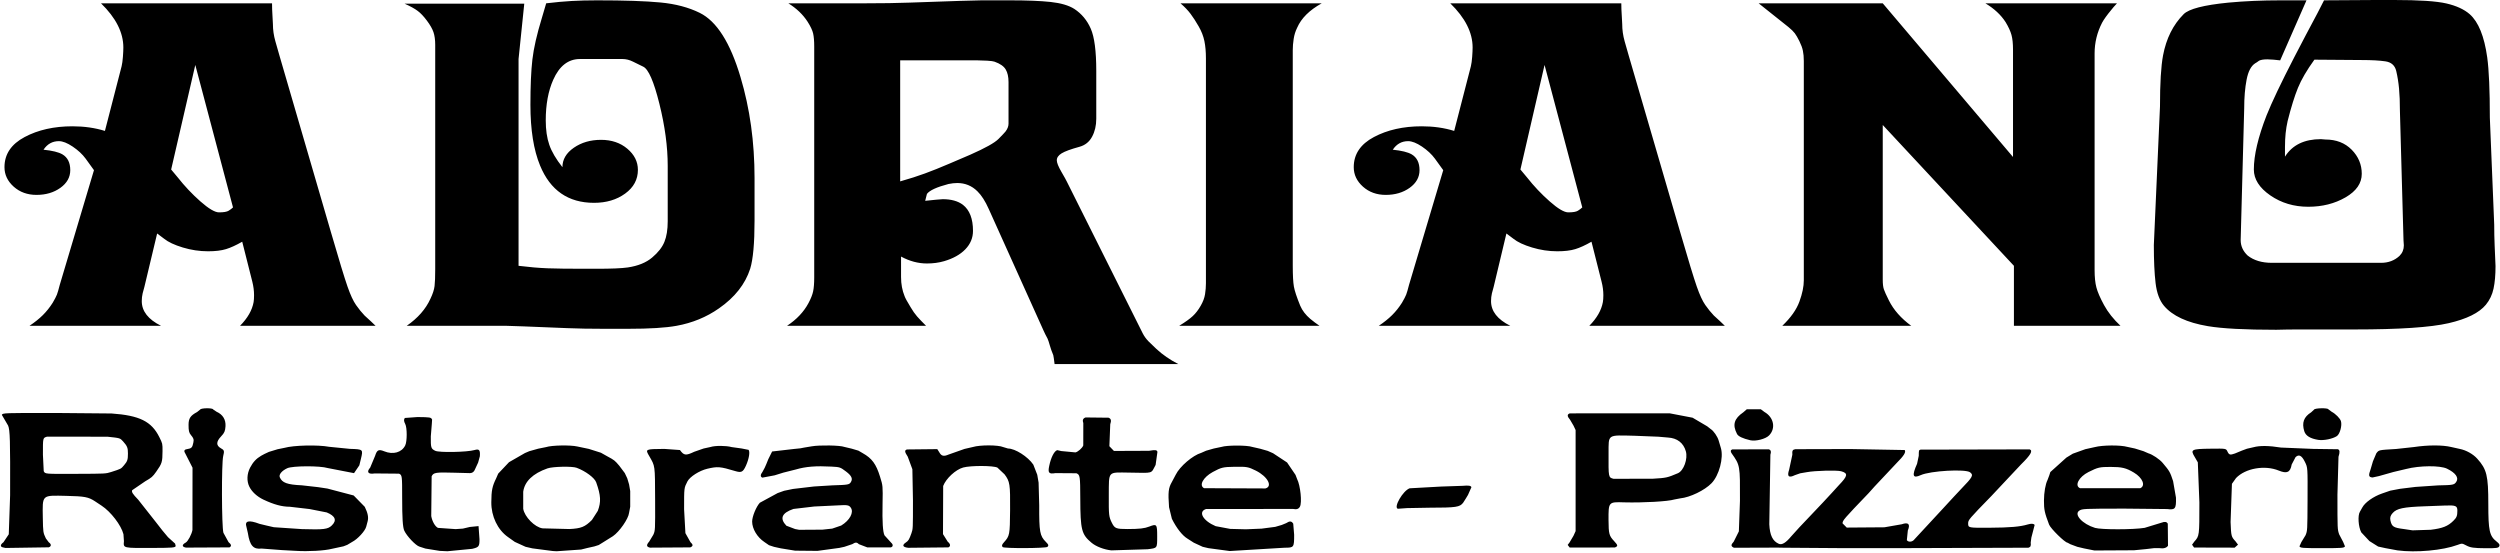
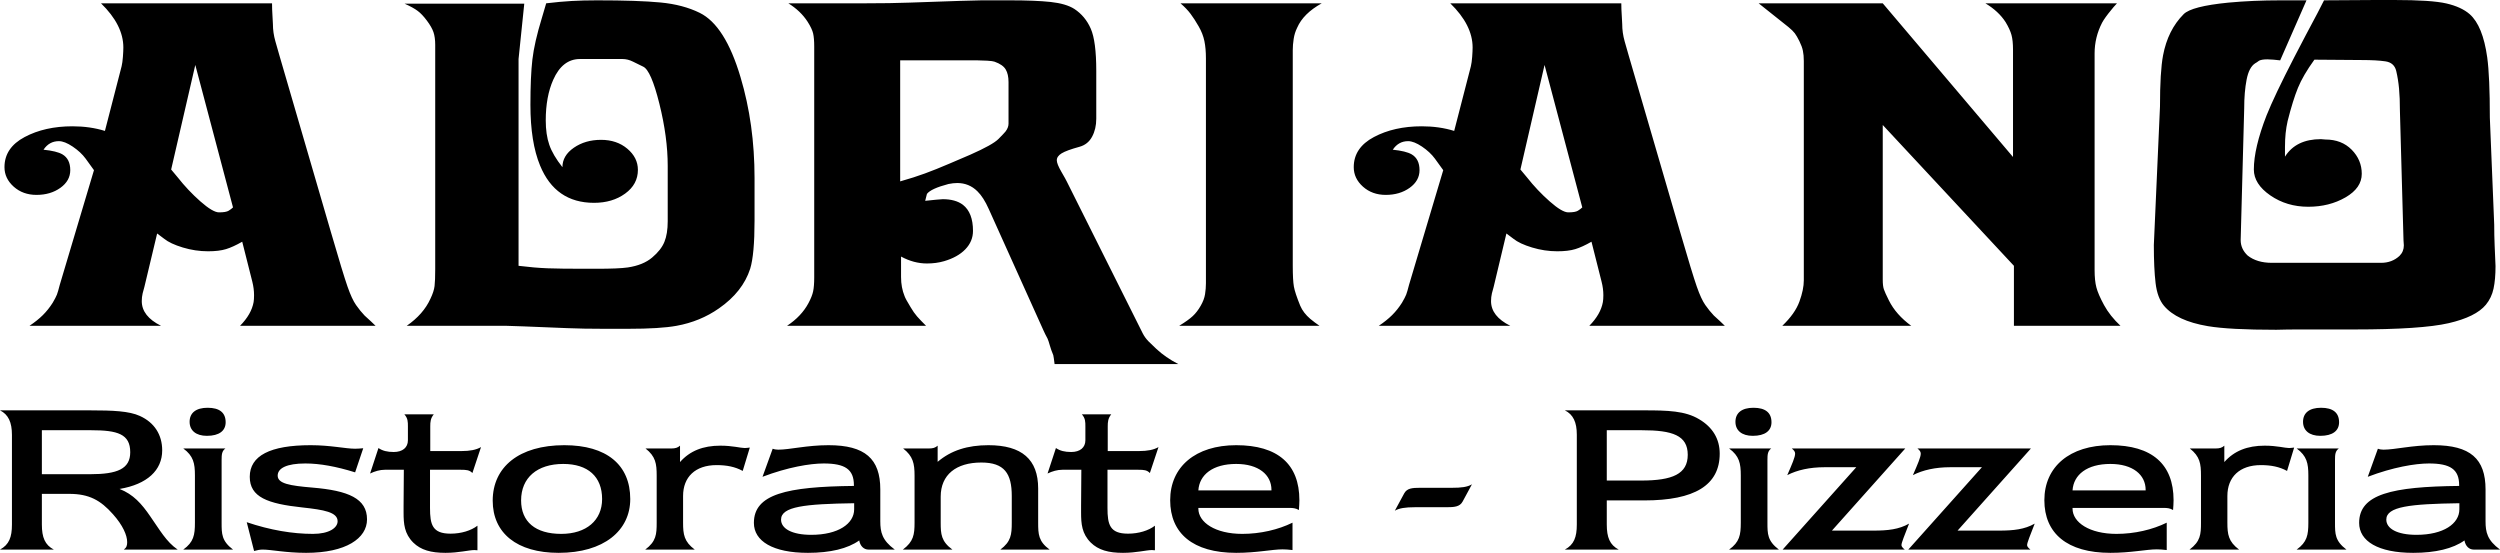
<svg xmlns="http://www.w3.org/2000/svg" viewBox="0 0 686.67 151.85" role="img" aria-label="Adriano – Ristorante Pizzeria">
  <path transform="translate(1.23 0)" fill="currentColor" d="M101.93 89.49H64.7Q67.83 86.32 68.43 82.97Q68.55 82.25 68.55 81.07Q68.55 79.26 68.07 77.36L65.3 66.39Q62.77 67.84 60.84 68.43Q58.92 69.02 55.9 69.02Q52.41 69.02 48.98 67.98Q45.54 66.94 43.86 65.58L41.93 64.13L38.43 78.8Q38.19 79.53 37.95 80.57Q37.71 81.61 37.71 82.7Q37.71 86.87 43.01 89.49H6.87Q9.04 88.04 10.54 86.55Q12.05 85.05 13.25 83.15Q14.1 81.7 14.4 80.93Q14.7 80.16 15.18 78.26L24.58 46.74L22.29 43.57Q20.96 41.76 18.73 40.26Q16.51 38.77 14.94 38.77Q12.29 38.77 10.72 41.12Q14.34 41.49 15.9 42.39Q18.07 43.66 18.07 46.74Q18.07 49.64 15.36 51.59Q12.65 53.53 8.8 53.53Q5.06 53.53 2.53 51.27Q0 49 0 45.92Q0 40.58 5.54 37.64Q11.08 34.69 18.67 34.69Q23.49 34.69 27.59 35.96L32.17 18.21Q32.41 17.21 32.53 15.62Q32.65 14.04 32.65 13.04Q32.65 6.88 26.51 0.91H73.49Q73.49 2.54 73.61 4.35Q73.73 6.16 73.73 6.61Q73.73 8.97 74.4 11.32Q75.06 13.68 75.54 15.31L89.64 63.68Q93.01 75.27 94.22 78.71Q95.42 82.16 96.57 83.79Q97.71 85.42 98.92 86.68Q100.84 88.41 101.93 89.49ZM62.77 56.97 52.41 17.84 45.78 46.56 47.59 48.73Q50.36 52.26 53.79 55.3Q57.23 58.33 58.92 58.33Q60.84 58.33 61.57 57.88Q62.29 57.43 62.77 56.97ZM206.02 60.6Q206.02 69.93 204.82 73.82Q202.77 80.16 196.26 84.69Q191.08 88.32 184.58 89.49Q180.12 90.31 171.32 90.31H164.46Q159.04 90.31 154.58 90.13Q139.16 89.49 137.83 89.49H110.48Q115.06 86.32 116.99 82.07Q117.95 80.07 118.13 78.58Q118.31 77.08 118.31 73.91V12.32Q118.31 10.24 117.83 8.83Q117.35 7.43 116.02 5.66Q114.7 3.89 113.49 2.99Q112.29 2.08 109.88 1H142.77L141.2 16.21V73.01Q145.54 73.55 149.16 73.69Q152.77 73.82 158.92 73.82Q161.45 73.82 162.65 73.82Q168.67 73.82 171.2 73.46Q175.42 72.83 177.89 70.74Q180.36 68.66 181.26 66.44Q182.17 64.22 182.17 60.78V45.56Q182.17 37.68 179.88 28.49Q177.59 19.29 175.42 18.3Q175.18 18.21 172.65 16.94Q171.2 16.21 169.76 16.21H158.07Q153.25 16.21 150.72 21.92Q148.67 26.54 148.67 33.06Q148.67 36.96 149.64 39.76Q150.6 42.57 153.25 45.92Q153.25 42.75 156.38 40.58Q159.52 38.41 163.85 38.41Q168.19 38.41 171.08 40.85Q173.98 43.3 173.98 46.65Q173.98 50.63 170.48 53.17Q166.99 55.71 161.93 55.71Q151.32 55.71 147.11 45.47Q144.46 39.04 144.46 28.8Q144.46 21.01 145 16.35Q145.54 11.68 147.59 4.98L148.79 0.91Q152.65 0.45 155.78 0.27Q158.92 0.09 162.77 0.09Q173.98 0.09 180.18 0.68Q186.38 1.27 190.96 3.53Q197.95 6.97 202.17 21.2Q206.02 34.06 206.02 48.91ZM322.41 100H288.43Q288.19 98.01 288.07 97.55Q287.47 96.11 287.11 94.84Q286.75 93.57 286.51 93.03Q285.78 91.67 285.42 90.85L270.36 57.43Q268.91 54.17 267.23 52.54Q264.94 50.27 261.69 50.27Q260.6 50.27 259.28 50.54Q254.46 51.81 253.37 53.26Q253.01 54.8 252.89 55.16Q254.58 54.98 255.9 54.85Q257.23 54.71 257.71 54.71Q261.2 54.71 263.25 56.25Q266.02 58.42 266.02 63.41Q266.02 66.3 263.91 68.48Q261.81 70.65 258.07 71.74Q255.9 72.37 253.37 72.37Q249.76 72.37 246.26 70.47V76.09Q246.26 78.99 247.23 81.34Q247.47 82.07 248.91 84.42Q249.76 85.87 250.66 86.91Q251.57 87.95 253.13 89.49H214.94Q218.91 86.87 220.84 83.24Q221.81 81.43 222.11 80.03Q222.41 78.62 222.41 76.18V15.85Q222.41 13.68 222.41 12.77Q222.41 10.51 222.11 9.19Q221.81 7.88 220.6 5.98Q218.67 2.99 215.3 0.91H236.38Q243.49 0.91 248.55 0.72Q266.14 0.09 268.43 0.09H276.14Q283.13 0.09 287.35 0.54Q291.57 1 293.85 2.45Q296.87 4.44 298.37 7.88Q299.88 11.32 299.88 19.47V32.61Q299.88 35.42 298.73 37.55Q297.59 39.67 295.3 40.31Q291.69 41.3 290.36 42.12Q289.04 42.93 289.04 44.02Q289.04 45.02 290.3 47.19Q291.57 49.37 291.81 49.91L312.65 91.58Q313.25 92.75 314.22 93.75Q314.82 94.38 316.38 95.83Q318.91 98.19 322.41 100ZM275.78 33.97V22.55Q275.78 20.38 275 19.07Q274.22 17.75 271.93 16.94Q271.44 16.76 269.94 16.67Q268.43 16.58 267.35 16.58H246.02V49.82Q249.88 48.73 252.83 47.64Q255.78 46.56 259.58 44.93Q263.37 43.3 265.3 42.48Q271.44 39.76 273.01 38.18Q274.58 36.59 274.94 36.14Q275.78 35.05 275.78 33.97ZM361.81 0.91Q356.75 3.71 355.06 7.61Q354.34 9.06 354.1 10.69Q353.85 12.32 353.85 13.77Q353.85 15.67 353.85 16.76V72.92Q353.85 76.99 354.16 78.71Q354.46 80.43 355.9 83.97Q356.75 85.96 358.67 87.59Q359.88 88.59 361.2 89.49H322.65Q325.18 87.95 326.38 86.82Q327.59 85.69 328.55 84.01Q329.52 82.34 329.76 80.8Q330 79.26 330 77.81Q330 76.45 330 75.63V17.57Q330 16.58 330 16.03Q330 13.32 329.58 11.28Q329.16 9.24 328.01 7.25Q326.87 5.25 325.78 3.8Q324.7 2.36 323.01 0.91ZM472.53 89.49H435.3Q438.43 86.32 439.03 82.97Q439.16 82.25 439.16 81.07Q439.16 79.26 438.67 77.36L435.9 66.39Q433.37 67.84 431.44 68.43Q429.52 69.02 426.5 69.02Q423.01 69.02 419.58 67.98Q416.14 66.94 414.46 65.58L412.53 64.13L409.03 78.8Q408.79 79.53 408.55 80.57Q408.31 81.61 408.31 82.7Q408.31 86.87 413.61 89.49H377.47Q379.64 88.04 381.14 86.55Q382.65 85.05 383.85 83.15Q384.7 81.7 385 80.93Q385.3 80.16 385.78 78.26L395.18 46.74L392.89 43.57Q391.56 41.76 389.34 40.26Q387.11 38.77 385.54 38.77Q382.89 38.77 381.32 41.12Q384.94 41.49 386.5 42.39Q388.67 43.66 388.67 46.74Q388.67 49.64 385.96 51.59Q383.25 53.53 379.4 53.53Q375.66 53.53 373.13 51.27Q370.6 49 370.6 45.92Q370.6 40.58 376.14 37.64Q381.69 34.69 389.28 34.69Q394.1 34.69 398.19 35.96L402.77 18.21Q403.01 17.21 403.13 15.62Q403.25 14.04 403.25 13.04Q403.25 6.88 397.11 0.91H444.09Q444.09 2.54 444.22 4.35Q444.34 6.16 444.34 6.61Q444.34 8.97 445 11.32Q445.66 13.68 446.14 15.31L460.24 63.68Q463.61 75.27 464.82 78.71Q466.02 82.16 467.17 83.79Q468.31 85.42 469.52 86.68Q471.44 88.41 472.53 89.49ZM433.37 56.97 423.01 17.84 416.38 46.56 418.19 48.73Q420.96 52.26 424.4 55.3Q427.83 58.33 429.52 58.33Q431.44 58.33 432.17 57.88Q432.89 57.43 433.37 56.97ZM581.2 89.49H551.93V73.01L515.9 34.33V76.81Q515.9 78.53 516.2 79.44Q516.5 80.34 517.59 82.52Q519.52 86.41 523.73 89.49H488.31Q491.81 86.14 493.01 82.84Q494.22 79.53 494.22 76.99V16.76Q494.22 15.13 493.97 13.95Q493.73 12.77 493.01 11.32Q492.29 9.87 491.75 9.15Q491.2 8.42 490 7.43L481.81 0.91H515.9L551.68 43.12V13.59Q551.68 11.14 551.26 9.6Q550.84 8.06 549.64 6.07Q547.71 3.08 544.09 0.91H580.24Q579.15 2.08 578.67 2.72Q576.87 4.89 576.14 6.25Q574.09 10.24 574.09 14.67V74.18Q574.09 77.08 574.58 78.94Q575.06 80.8 576.68 83.79Q578.31 86.78 581.2 89.49ZM683.85 61.68Q683.85 64.58 683.97 67.44Q684.09 70.29 684.21 73.1Q684.21 76.72 683.67 79.26Q683.13 81.79 681.56 83.7Q678.79 87.05 671.32 88.77Q663.85 90.49 645.54 90.49H636.5Q633.25 90.49 630.12 90.49Q626.99 90.49 623.97 90.58Q611.08 90.58 605.18 89.58Q596.62 88.13 593.13 83.97Q591.32 81.79 590.84 77.76Q590.36 73.73 590.36 67.3L592.05 29.26Q592.05 19.66 592.89 15.22Q594.21 8.24 598.55 3.89Q600.72 1.72 610.84 0.72Q617.59 0.09 625.18 0.09Q626.74 0.09 627.11 0.09H632.29L625.06 16.58L623.25 16.39Q622.05 16.3 621.56 16.3Q620 16.3 619.27 16.67Q618.55 17.21 618.19 17.39Q616.5 18.48 615.84 21.88Q615.18 25.27 615.18 29.8L614.21 65.94Q614.21 68.39 616.14 70.2Q618.67 72.19 622.77 72.19H652.77Q655.78 72.19 657.83 70.29Q659.03 69.11 659.03 67.39Q658.91 65.85 658.91 65.04L657.95 30.43Q657.95 26.9 657.71 24.32Q657.47 21.74 656.93 19.47Q656.38 17.21 653.97 16.85Q651.56 16.49 647.47 16.49L634.46 16.39Q631.32 20.74 629.94 24.14Q628.55 27.54 627.11 33.24Q626.74 34.87 626.56 36.59Q626.38 38.32 626.38 40.4Q626.38 42.12 626.38 43.03Q629.4 38.22 636.26 38.22Q637.11 38.32 637.47 38.32Q641.93 38.32 644.7 41.12Q647.47 43.93 647.47 47.74Q647.47 51.63 643.01 54.21Q638.55 56.79 632.77 56.79Q626.87 56.79 622.35 53.67Q617.83 50.54 617.83 46.56Q617.83 40.67 621.32 31.7Q623.49 26.27 628.91 15.76Q632.05 9.69 635.3 3.62L637.11 0.09L651.32 0Q653.01 0 654.27 0Q655.54 0 656.38 0Q666.62 0 670.72 0.95Q674.82 1.9 677.11 3.89Q680.72 7.07 681.93 15.76Q682.65 21.01 682.65 32.34Z" />
-   <path transform="translate(0.00 112.00)" fill="currentColor" fill-rule="evenodd" d="M81.28,39.30L77.39,39.09L74.88,38.90L71.86,38.67C69.59,38.96 68.61,37.86 68.08,34.41L67.70,32.76C67.15,31.04 68.30,30.76 71.30,31.89L73.24,32.36L75.21,32.81L82.96,33.33C88.90,33.51 90.05,33.38 91.12,32.34C92.59,30.93 92.12,29.73 89.75,28.75L85.03,27.82L79.61,27.19C77.41,27.18 75.28,26.60 72.36,25.23C70.60,24.39 69.18,23.09 68.48,21.66C67.73,20.15 67.81,18.15 68.70,16.44C69.49,14.93 70.38,13.97 71.73,13.18L72.64,12.69L73.86,12.12L76.25,11.39L78.12,11.01C80.64,10.29 87.33,10.14 90.40,10.72L96.12,11.29C99.76,11.40 99.76,11.41 99.14,14.00L98.70,15.81L97.24,17.96L90.03,16.56C87.88,15.90 80.39,15.93 78.91,16.60C77.40,17.30 76.54,18.34 76.85,19.09C77.48,20.60 78.89,21.12 82.90,21.30L87.34,21.80L89.93,22.19L97.14,24.09L100.19,27.21C101.04,28.94 101.26,30.10 100.98,31.18L100.59,32.65C100.30,33.83 98.24,36.08 96.71,36.86L95.39,37.65L94.33,38.06L91.21,38.73C89.16,39.26 84.66,39.52 81.28,39.30ZM120.78,39.31L116.84,38.67L115.21,38.14C114.19,37.85 111.73,35.26 111.04,33.75C110.62,32.84 110.46,30.29 110.46,24.73C110.46,18.61 110.45,18.52 109.61,18.10L102.90,18.04C101.11,18.34 100.60,17.65 101.68,16.43L103.03,13.20C103.55,11.56 104.01,11.34 105.54,11.96C107.96,12.95 110.35,12.29 111.30,10.34C111.84,9.25 111.84,5.49 111.31,4.47C110.90,3.71 110.88,3.20 111.20,2.80L114.66,2.55C118.23,2.59 118.38,2.62 118.68,3.24L118.61,4.40L118.33,7.85C118.30,11.00 118.38,11.25 119.55,11.82C120.60,12.35 128.34,12.20 130.34,11.61C131.62,11.24 131.93,11.59 131.80,13.32L131.33,15.04L130.60,16.62C130.25,17.57 129.79,17.95 129.01,17.95L124.84,17.84C119.68,17.69 119.08,17.77 118.56,18.82L118.45,29.75C118.70,31.20 119.50,32.60 120.29,32.99L125.14,33.33L127.14,33.19L129.05,32.74L131.44,32.50L131.70,36.10C131.71,38.09 131.54,38.31 129.68,38.75L122.88,39.41L120.78,39.31ZM151.84,39.35L146.24,38.62L144.36,38.19L141.40,36.84L139.50,35.49C136.69,33.51 134.91,29.80 134.95,25.94C134.97,22.71 135.21,21.55 136.28,19.38L136.84,18.09L139.81,14.95L144.18,12.44L145.38,11.93L147.83,11.24L149.96,10.81C151.56,10.29 156.62,10.19 158.59,10.64L161.74,11.30L165.05,12.35L166.74,13.30C168.80,14.41 168.84,14.45 170.10,15.93L171.61,17.94L172.29,19.38L172.79,21.06L173.10,22.88L173.10,27.19L172.78,28.88C172.61,30.49 170.14,34.05 168.35,35.27L165.49,37.06L164.45,37.70L163.26,38.08L161.34,38.51L159.62,38.94L152.90,39.41L151.84,39.35ZM218.39,39.25L214.46,38.61L212.60,38.20L211.22,37.75L209.96,36.88C207.99,35.58 206.59,33.25 206.59,31.26C206.59,29.88 207.69,27.20 208.70,26.09L213.60,23.43L215.38,22.80L217.80,22.30L223.59,21.62L228.64,21.31C233.01,21.18 233.28,21.12 233.72,20.39C234.28,19.48 233.89,18.65 232.38,17.51C230.78,16.31 230.70,16.29 228.40,16.16C224.09,15.93 221.31,16.15 218.59,16.95L215.18,17.81L212.76,18.56L209.40,19.19C208.81,18.96 208.83,18.39 209.43,17.61L210.04,16.48L210.51,15.41L211.03,14.12L212.08,12.01L218.06,11.32L219.83,11.14L220.85,10.94L222.96,10.59C225.10,10.21 230.76,10.30 231.90,10.75L233.96,11.24L235.78,11.78L236.96,12.47C239.50,13.89 240.65,15.46 241.72,18.94C242.50,21.44 242.50,21.45 242.41,26.38C242.31,31.40 242.49,34.14 242.95,35.05L244.81,37.10C245.39,37.59 245.30,38.23 244.62,38.36L238.24,38.36L235.94,37.48C235.34,36.90 234.97,36.90 234.09,37.46L231.93,38.19L230.55,38.49L224.53,39.31L218.39,39.25ZM337.77,39.35L331.90,38.56L330.34,38.19L327.90,37.06L326.15,35.94C324.76,35.11 323.15,33.06 321.88,30.50L321.10,27.31C320.80,23.16 320.92,22.05 321.88,20.38L322.94,18.38C324.06,16.11 327.60,13.07 329.96,12.38L331.27,11.80L333.40,11.19L335.50,10.75C337.00,10.26 342.55,10.26 343.97,10.76L346.12,11.25L348.19,11.84L349.67,12.49L353.52,15.03L355.84,18.44L356.27,19.57C357.19,21.36 357.66,26.05 357.05,27.16C356.70,27.80 356.14,27.99 355.17,27.79L331.26,27.81C329.00,28.54 330.40,31.04 333.90,32.52L337.90,33.27L342.21,33.38L346.52,33.20L350.27,32.71L352.05,32.19L353.25,31.70C354.25,31.05 354.75,31.09 355.21,31.84L355.46,34.88C355.46,38.36 355.41,38.44 352.86,38.44L350.86,38.56L337.77,39.35ZM575.27,39.20L572.46,38.64L570.56,38.19L568.66,37.48L567.89,37.06C567.19,37.06 563.25,33.20 562.82,32.09C561.59,28.86 561.40,27.95 561.41,25.50C561.42,23.24 561.82,20.96 562.39,19.84L562.88,18.54L563.16,17.66L567.57,13.69L569.34,12.61L572.77,11.38L575.34,10.81C577.51,10.24 582.40,10.20 584.34,10.75L586.39,11.19L588.76,11.93L590.09,12.51C591.21,12.82 593.19,14.15 594.02,15.15C595.92,17.40 596.06,17.65 596.88,20.15L597.67,24.69C597.75,27.74 597.46,28.11 595.24,27.82L583.52,27.70C572.26,27.71 571.92,27.74 571.11,28.26C569.54,29.30 571.98,31.95 575.46,33.00C577.17,33.50 585.96,33.50 589.07,32.98L593.71,31.56C594.60,31.21 595.14,31.30 595.42,31.85L595.48,37.89C595.10,38.49 594.24,38.74 593.15,38.56L591.61,38.56L589.54,38.81L586.15,39.14L575.27,39.20ZM658.52,39.17L655.21,38.56L653.20,38.12L650.80,36.61L648.57,34.23C647.76,32.74 647.55,29.57 648.19,28.56L648.84,27.41C649.57,26.01 651.91,24.36 654.27,23.55L656.52,22.77L659.21,22.26L663.46,21.74L669.65,21.32C673.84,21.24 674.11,21.18 674.67,20.32C675.42,19.21 674.46,17.86 672.11,16.73C670.24,15.81 664.57,15.86 660.90,16.81L657.40,17.64L653.40,18.77L651.66,19.15C650.57,19.05 650.49,18.65 651.15,16.82L651.77,14.71L652.70,12.51C653.45,11.57 653.21,11.62 658.15,11.32L663.02,10.79C666.91,10.21 670.86,10.20 673.27,10.78L675.65,11.31C677.36,11.65 679.29,12.72 680.42,13.99C683.04,16.89 683.46,18.64 683.46,26.44C683.46,33.77 683.77,35.21 685.74,36.75C686.51,37.36 686.67,37.66 686.46,38.06C686.21,38.52 685.77,38.59 682.73,38.58C679.36,38.55 678.55,38.44 677.29,37.76C676.26,37.23 676.24,37.21 675.00,37.67C670.98,39.17 663.56,39.85 658.52,39.17ZM305.25,39.17C303.25,38.96 301.01,38.10 299.79,37.06C297.06,34.77 296.75,33.52 296.72,24.94C296.70,18.71 296.65,18.41 295.65,17.99L289.88,17.95C288.10,18.26 287.77,17.88 288.19,15.96C288.67,13.61 289.59,11.84 290.40,11.64L291.49,11.89L295.39,12.26C296.07,12.12 297.26,11.09 297.54,10.35L297.55,4.22C297.26,3.40 297.45,2.92 298.17,2.66L304.49,2.73C305.17,3.01 305.30,3.49 304.95,4.53L304.71,10.56L305.96,11.86L315.60,11.82C317.36,11.53 317.77,11.57 317.91,12.12L317.41,15.70C316.04,18.20 317.02,17.91 310.14,17.81C304.17,17.74 304.60,17.27 304.55,23.94C304.52,29.52 304.56,29.93 305.42,31.65C306.17,33.15 306.59,33.31 309.70,33.31C312.99,33.30 314.36,33.15 315.70,32.62C317.72,31.84 317.84,31.98 317.84,35.26C317.84,38.65 317.92,38.52 315.21,38.86L305.25,39.17ZM476.26,38.45C475.39,38.05 475.38,37.65 476.20,36.77L477.61,33.95L477.91,25.56C477.95,15.82 477.95,15.80 475.64,12.54C475.26,12.01 475.31,11.61 475.79,11.44L485.88,11.41C486.42,11.65 486.54,12.05 486.27,12.90L485.97,32.00C486.11,35.04 486.91,36.65 488.61,37.38C489.45,37.73 490.52,37.08 491.96,35.35L494.26,32.81L497.27,29.64L500.71,26.01L503.15,23.38L505.09,21.25C507.54,18.71 507.66,17.98 505.71,17.44C504.52,17.11 498.47,17.27 496.27,17.69L494.46,18.00L493.00,18.51C491.29,19.35 490.79,18.88 491.42,17.01L492.30,12.90C492.22,11.78 492.36,11.51 493.11,11.38L508.25,11.34L523.16,11.61C523.57,12.18 522.95,13.18 520.91,15.22L514.89,21.62L513.27,23.43C506.40,30.59 506.09,30.95 506.09,31.75L507.24,32.91L517.59,32.83L522.34,32.00C524.17,31.36 524.76,31.95 524.02,33.70L523.75,36.36C524.17,37.01 525.32,36.88 525.86,36.11L533.42,27.95L536.73,24.36L538.71,22.25C541.85,19.02 542.12,18.49 541.12,17.73C539.86,16.76 530.21,17.31 527.57,18.50C525.35,19.51 525.09,18.66 526.56,15.38L527.02,13.19C527.05,11.61 527.02,11.70 527.51,11.50L557.49,11.43C558.44,11.79 557.77,12.95 555.11,15.57L551.52,19.39L546.96,24.25C540.82,30.55 540.59,30.82 540.59,31.73C540.59,32.99 540.57,32.99 546.59,32.95C552.09,32.92 554.91,32.67 556.96,32.05C557.96,31.75 558.62,31.80 558.85,32.20L557.95,35.66L557.77,37.02C557.88,37.95 557.75,38.24 557.15,38.44L523.59,38.55L506.59,38.56L489.84,38.44L488.21,38.41L476.26,38.45ZM1.53,38.51L0.94,38.38C0.00,38.23 0.01,37.61 0.95,36.94L2.41,34.75L2.78,24.00C2.83,8.86 2.74,6.11 2.23,4.90L1.29,3.29L0.51,1.96C0.69,1.43 1.04,1.41 15.28,1.43L30.65,1.57C38.31,2.11 41.61,3.74 43.75,8.04C44.65,9.84 44.65,9.84 44.64,11.93C44.62,14.90 44.51,15.29 42.92,17.54C41.90,18.98 41.67,19.16 39.88,20.20L36.31,22.64C36.09,23.12 36.42,23.66 37.96,25.25L42.81,31.40L44.61,33.71L46.14,35.54L48.09,37.31L48.26,37.98C48.10,38.42 47.41,38.48 42.15,38.50C33.64,38.54 33.89,38.60 34.04,36.64L33.91,34.73C33.29,32.27 30.44,28.55 27.90,26.89L26.09,25.69C24.30,24.51 23.26,24.31 18.27,24.20C11.36,24.05 11.66,23.77 11.76,30.26C11.83,34.16 11.84,34.29 12.60,35.89L13.40,36.95C14.13,37.45 14.14,38.05 13.42,38.33L1.53,38.51ZM51.09,38.41C49.94,38.21 49.91,37.62 51.02,37.02C51.62,36.70 52.64,34.77 52.86,33.58L52.88,16.46L50.94,12.65C50.44,11.90 50.56,11.49 51.30,11.38C52.62,11.16 52.82,10.97 53.10,9.60C53.29,8.70 53.19,8.38 52.42,7.46C51.91,6.85 51.79,6.31 51.79,4.69C51.79,2.92 52.30,2.15 54.12,1.18L54.99,0.49C55.19,0.05 58.39,0.01 58.52,0.44L59.48,1.09C61.19,1.85 62.04,3.23 61.94,5.05C61.85,6.41 61.65,6.89 60.74,7.85C59.34,9.32 59.32,10.38 60.70,11.14C61.59,11.61 61.66,11.88 61.31,13.25C60.82,15.16 60.87,32.75 61.37,34.35L62.77,36.90C63.56,37.55 63.65,38.00 63.04,38.35L51.09,38.41ZM178.53,38.42C177.54,38.19 177.47,37.71 178.31,36.76L179.44,34.89C179.97,33.70 179.97,33.70 179.94,25.16C179.90,15.60 179.96,16.12 178.33,13.28C177.20,11.34 177.18,11.35 182.46,11.30L186.76,11.61C187.85,13.12 188.36,13.19 190.68,12.09L193.26,11.19L195.14,10.78C196.45,10.36 199.44,10.38 200.96,10.80L203.70,11.18L205.61,11.56C206.05,12.10 205.72,14.05 204.89,15.89C204.08,17.68 203.64,17.90 201.95,17.39C197.78,16.14 197.10,16.09 194.28,16.75C192.10,17.26 189.47,18.94 188.81,20.24C187.88,22.09 187.90,21.84 187.90,27.88L188.26,34.44L189.64,36.90C190.43,37.61 190.40,38.02 189.59,38.35L178.53,38.42ZM249.46,38.46C247.93,38.30 247.69,37.73 248.84,36.98C249.54,36.51 249.72,36.19 250.35,34.44C250.76,33.25 250.76,33.25 250.76,25.44L250.60,16.88L249.33,13.44C248.45,12.09 248.41,11.68 249.12,11.45L257.44,11.36L257.97,12.19C258.55,13.26 259.17,13.44 260.52,12.86L264.91,11.31L267.21,10.78C269.17,10.18 274.17,10.19 275.56,10.80L276.86,11.19C278.82,11.19 282.34,13.43 283.82,15.62L284.90,18.40L285.27,20.56L285.44,26.81C285.41,34.10 285.61,35.19 287.27,36.85C288.02,37.60 288.07,37.76 287.72,38.20C287.39,38.62 275.70,38.67 275.39,38.26C275.10,37.88 275.17,37.61 275.75,36.96C277.34,35.19 277.38,34.92 277.44,28.14C277.49,20.96 277.39,20.26 275.92,18.29L273.96,16.44C272.86,15.86 266.61,15.84 264.55,16.41C262.49,16.98 259.85,19.41 259.06,21.48L259.01,34.71L260.32,36.80C261.09,37.41 261.15,38.05 260.49,38.35L249.46,38.46ZM431.14,38.39L430.59,37.67L431.10,37.00L432.19,35.16L432.77,33.88L432.77,20.00L432.77,6.12L432.20,4.92L431.25,3.30C430.42,2.35 430.40,1.81 431.17,1.54L458.59,1.52L464.90,2.73L468.91,5.09L469.89,5.86C470.67,6.34 471.75,7.90 472.07,9.03L472.67,11.06C473.47,13.74 472.19,18.59 470.10,20.73C468.20,22.69 464.19,24.62 461.52,24.88L459.90,25.19C458.14,25.74 451.26,26.12 446.09,25.98C441.80,25.84 441.79,25.85 441.81,30.84C441.84,34.67 441.96,35.14 443.36,36.64C444.42,37.79 444.45,38.00 443.55,38.38L431.14,38.39ZM602.64,38.39L602.09,37.61L602.71,36.76C604.10,35.21 604.10,35.21 604.10,26.01L603.67,14.99L602.85,13.57C601.56,11.45 601.84,11.30 607.31,11.24C611.48,11.19 611.42,11.19 611.82,12.04C612.25,12.95 612.55,13.03 613.86,12.56L615.74,11.78L617.17,11.25L618.96,10.84C620.69,10.36 623.23,10.40 626.52,10.93L635.40,11.30L642.15,11.39C642.67,11.59 642.73,12.16 642.31,13.47L642.02,23.88C642.02,33.38 642.02,33.38 642.49,34.76L643.59,36.86L644.09,38.06C643.84,38.52 643.34,38.56 637.84,38.56C632.34,38.56 631.84,38.52 631.59,38.06L632.11,36.90L633.27,35.00C633.77,33.75 633.77,33.75 633.81,25.44C633.85,16.32 633.86,16.45 633.09,14.88C632.23,13.10 631.42,12.69 630.51,13.57L629.45,15.59C629.07,17.75 628.17,18.18 625.90,17.25C622.06,15.68 616.75,16.61 614.17,19.30L613.04,20.89L612.67,31.38C612.82,35.27 612.85,35.41 614.01,36.67L614.71,37.60L613.79,38.42L602.64,38.39ZM225.90,33.48L228.59,33.19L231.05,32.35C233.40,30.93 234.59,28.74 233.69,27.45C233.20,26.73 232.76,26.65 230.15,26.81L223.65,27.12L217.94,27.79C214.71,28.90 214.09,30.40 216.00,32.40L218.39,33.31L219.50,33.52L225.90,33.48ZM667.65,33.51C670.90,33.11 672.35,32.54 673.85,31.06C674.76,30.18 674.96,29.68 674.96,28.27C674.96,26.94 674.50,26.74 671.65,26.85L666.02,27.06C660.14,27.27 658.32,27.65 657.19,28.91C656.57,29.59 656.41,30.15 656.57,30.95C656.95,32.66 657.40,32.95 660.27,33.31L662.65,33.67L667.65,33.51ZM156.41,33.31C159.62,33.15 160.68,32.73 162.59,30.81L164.20,28.31C165.12,25.86 165.04,24.10 163.76,20.50C163.34,19.26 160.86,17.41 158.40,16.49C157.19,16.02 151.84,16.14 150.38,16.65C146.35,18.06 144.09,20.24 143.71,23.07L143.71,27.75C144.08,29.96 146.88,32.81 149.01,33.12L156.41,33.31ZM383.94,27.74C382.69,27.36 385.35,22.77 387.19,22.12L395.84,21.64L401.75,21.44C403.39,21.29 404.01,21.39 404.15,21.82L403.21,23.94L402.64,24.89L401.89,26.07C400.95,27.30 400.01,27.44 392.56,27.45L386.46,27.56L383.94,27.74ZM347.56,22.16C349.65,21.62 348.19,18.90 344.95,17.27C342.85,16.23 342.47,16.16 339.11,16.21C335.90,16.26 335.45,16.38 333.10,17.65C330.45,19.10 329.25,21.34 330.72,22.09L347.56,22.16ZM587.85,22.10C589.41,21.43 588.52,19.23 586.11,17.80C583.96,16.52 582.81,16.25 579.71,16.25C576.69,16.25 576.26,16.35 573.65,17.65C570.99,18.98 569.71,21.43 571.34,22.10L587.85,22.10ZM453.96,19.49C457.71,19.27 457.95,19.21 460.86,17.98C462.47,17.29 463.65,14.01 463.04,11.93C462.39,9.65 460.66,8.32 458.16,8.18L455.52,7.95L448.97,7.69C441.36,7.51 441.85,7.19 441.82,12.49C441.79,19.16 441.77,19.14 443.19,19.51L453.96,19.49ZM30.52,17.65C33.31,16.75 33.20,16.81 34.06,15.80C35.00,14.69 35.14,14.28 35.14,12.56C35.15,11.00 34.94,10.50 33.79,9.22C32.96,8.31 32.99,8.32 29.52,7.95L12.91,7.94C11.75,8.29 11.78,8.21 11.79,12.91L12.01,17.41C12.42,18.20 12.21,18.19 21.02,18.15C29.02,18.12 29.02,18.12 30.52,17.65ZM480.77,8.93C478.67,8.44 477.42,7.85 477.09,7.17C475.80,4.66 476.30,2.98 478.84,1.24L479.79,0.41L483.64,0.41L484.64,1.16C487.21,2.62 487.81,5.65 485.91,7.60C484.96,8.57 482.27,9.26 480.77,8.93ZM636.76,8.82C634.56,8.47 633.29,7.69 632.91,6.44C632.20,4.10 632.76,2.54 634.81,1.24L635.61,0.50C635.81,0.07 639.39,0.00 639.52,0.42L640.44,1.10C641.51,1.66 642.75,2.92 642.98,3.67C643.34,4.88 642.70,7.22 641.86,7.78C640.69,8.55 638.24,9.05 636.76,8.82Z" />
+   <path transform="translate(0.00 112.00)" fill="currentColor" d="M11.5 32.07V23.65H19.03C24.47 23.65 27.61 25.39 31.03 29.24C33.74 32.27 34.93 35.03 34.93 36.89C34.93 37.79 34.79 38.37 34.02 38.95H48.8C45.67 36.83 43.85 33.49 41.27 29.82C38.9 26.35 36.6 23.78 32.84 22.3C40.44 21.02 44.55 17.16 44.55 11.7C44.55 7.39 42.39 4.05 38.42 2.25C35.49 0.9 30.96 0.71 24.75 0.71H0C2.3 1.86 3.28 3.98 3.28 7.46V32.07C3.28 35.54 2.51 37.6 0 38.95H14.78C12.34 37.66 11.5 35.61 11.5 32.07ZM11.5 18.25V6.17H25.03C32.28 6.17 35.77 7.2 35.77 12.21C35.77 16.78 32.28 18.25 24.75 18.25ZM57.03 0C53.82 0 52.08 1.41 52.08 3.86C52.08 6.23 53.82 7.71 56.82 7.71C60.24 7.71 61.98 6.3 61.98 3.98C61.98 1.35 60.31 0 57.03 0ZM50.34 11.18C53.13 13.24 53.54 15.23 53.54 18.58V31.56C53.54 34.97 53.2 36.89 50.34 38.95H64C60.87 36.57 60.87 34.64 60.87 31.56V14.33C60.87 12.85 60.94 11.89 61.91 11.18ZM67.77 31.43 69.79 39.34C70.7 39.08 71.46 38.95 72.16 38.95C74.46 38.95 78.5 39.85 84.08 39.85C95.03 39.85 100.81 35.86 100.81 30.66C100.81 24.94 95.73 22.75 85.76 21.92C79.55 21.4 76.27 20.82 76.27 18.64C76.27 16.58 78.78 15.3 83.87 15.3C87.85 15.3 92.38 16.13 97.54 17.74L99.77 11.12C99 11.18 98.24 11.25 97.54 11.25C94.89 11.25 90.84 10.28 85.34 10.28C74.18 10.28 68.6 13.18 68.6 18.96C68.6 24.55 73.48 26.35 83.04 27.38C88.96 28.02 92.73 28.67 92.73 31.17C92.73 32.97 90.43 34.64 85.96 34.64C80.39 34.64 74.25 33.62 67.77 31.43ZM110.92 17.03 110.85 26.93C110.85 27.57 110.85 28.15 110.85 28.79C110.85 31.88 111.06 34.58 113.5 37.02C115.6 39.08 118.38 39.85 122.36 39.85C126.05 39.85 128.77 39.08 130.38 39.08C130.45 39.08 130.72 39.14 131.14 39.14V32.39C129.4 33.74 126.68 34.58 123.75 34.58C118.73 34.58 118.11 32.07 118.11 27.51C118.11 27.19 118.11 26.87 118.11 26.55V17.03H126.61C128.08 17.03 128.98 17.1 129.75 17.93L132.12 10.8C130.79 11.57 129.05 11.89 126.82 11.89H118.18V5.59C118.18 5.4 118.18 5.27 118.18 5.08C118.18 3.92 118.24 2.89 119.15 1.8H111.06C112.04 2.89 112.04 3.86 112.04 5.14V8.93C112.04 10.93 110.58 12.15 108.14 12.15C106.39 12.15 105.07 11.83 103.95 11.06L101.65 18.06C102.98 17.42 104.37 17.03 105.7 17.03ZM135.33 25.52C135.33 34.39 141.95 39.85 153.45 39.85C165.86 39.85 173.11 33.74 173.11 25.07C173.11 15.68 166.63 10.28 154.99 10.28C142.58 10.28 135.33 16.26 135.33 25.52ZM154.71 15.43C161.47 15.43 165.38 18.9 165.38 25.07C165.38 30.92 161.05 34.64 154.15 34.64C147.04 34.64 143.13 31.3 143.13 25.45C143.13 19.22 147.53 15.43 154.71 15.43ZM187.62 31.56V24.23C187.62 19.03 190.96 15.75 196.82 15.75C199.61 15.75 201.91 16.2 204 17.35L205.95 10.93C205.39 10.99 204.91 11.06 204.56 11.06C203.44 11.06 201.21 10.41 197.86 10.41C193.12 10.41 189.5 11.83 186.78 14.91V10.41C186.15 10.99 185.45 11.18 184.41 11.18H177.3C180.09 13.37 180.37 15.36 180.37 18.64V31.56C180.37 34.77 180.23 36.7 177.23 38.95H190.82C187.89 36.76 187.62 34.77 187.62 31.56ZM236 36.44C236.28 38.05 237.33 38.95 238.51 38.95H245.76C242.28 36.38 241.79 34.19 241.79 31.17V22.43C241.79 14.01 237.6 10.28 227.57 10.28C221.64 10.28 216.9 11.51 213.76 11.51C213.27 11.51 212.72 11.44 212.23 11.25L209.44 18.96C216.34 16.33 222.48 15.3 226.24 15.3C232.1 15.3 234.54 16.9 234.54 21.27C234.54 21.34 234.54 21.4 234.54 21.47C216.06 21.66 207.07 23.72 207.07 31.62C207.07 36.64 212.3 39.85 221.92 39.85C228.05 39.85 232.86 38.69 236 36.44ZM234.61 26.22V27.89C234.61 31.82 230.28 34.9 222.82 34.9C217.46 34.9 214.53 33.17 214.53 30.72C214.53 27.12 221.08 26.42 234.61 26.22ZM258.38 31.56V24.42C258.38 18.38 262.63 15.04 269.54 15.04C275.88 15.04 277.9 18.06 277.9 24.23V31.56C277.9 34.84 277.69 36.76 274.77 38.95H288.29C285.22 36.7 285.15 34.71 285.15 31.56V22.17C285.15 14.2 280.69 10.28 271.49 10.28C265.77 10.28 261.24 11.7 257.54 14.85V10.41C256.92 10.99 256.22 11.18 255.17 11.18H248.06C250.78 13.3 251.2 15.3 251.2 18.64V31.56C251.2 34.84 250.92 36.76 247.99 38.95H261.59C258.52 36.7 258.38 34.71 258.38 31.56ZM297.01 17.03 296.94 26.93C296.94 27.57 296.94 28.15 296.94 28.79C296.94 31.88 297.15 34.58 299.59 37.02C301.68 39.08 304.47 39.85 308.44 39.85C312.14 39.85 314.85 39.08 316.46 39.08C316.53 39.08 316.81 39.14 317.22 39.14V32.39C315.48 33.74 312.76 34.58 309.83 34.58C304.81 34.58 304.19 32.07 304.19 27.51C304.19 27.19 304.19 26.87 304.19 26.55V17.03H312.69C314.16 17.03 315.06 17.1 315.83 17.93L318.2 10.8C316.88 11.57 315.13 11.89 312.9 11.89H304.26V5.59C304.26 5.4 304.26 5.27 304.26 5.08C304.26 3.92 304.33 2.89 305.23 1.8H297.15C298.12 2.89 298.12 3.86 298.12 5.14V8.93C298.12 10.93 296.66 12.15 294.22 12.15C292.47 12.15 291.15 11.83 290.03 11.06L287.73 18.06C289.06 17.42 290.45 17.03 291.78 17.03ZM355.01 39.08V31.56C351.11 33.49 346.16 34.64 341.21 34.64C333.82 34.64 329.15 31.49 329.15 27.7C329.15 27.64 329.15 27.57 329.15 27.51H353.76C353.97 27.51 354.11 27.51 354.25 27.51C355.08 27.51 355.92 27.57 356.76 28.09C356.83 27.19 356.9 26.29 356.9 25.39C356.9 15.49 350.97 10.28 339.54 10.28C328.38 10.28 321.41 16.2 321.41 25.39C321.41 34.45 327.61 39.85 339.54 39.85C345.18 39.85 349.44 38.89 352.29 38.89C353.06 38.89 353.9 38.95 355.01 39.08ZM329.15 22.69C329.43 18.38 333.12 15.43 339.54 15.43C345.67 15.43 349.23 18.38 349.23 22.56C349.23 22.62 349.23 22.62 349.23 22.69ZM388.55 27.32H397.26C399.49 27.32 400.96 27.19 401.73 25.77L404.3 21.02C403.05 21.79 401.31 21.98 398.87 21.98H390.08C387.85 21.98 386.46 22.11 385.69 23.52L383.11 28.28C384.3 27.57 386.04 27.32 388.55 27.32ZM441.33 32.07V25.45H451.64C465.45 25.45 472.35 21.27 472.35 12.6C472.35 8.55 470.4 5.33 466.7 3.15C462.87 0.84 458.06 0.71 451.57 0.71H429.82C432.12 1.86 433.1 3.98 433.1 7.39V32.07C433.1 35.54 432.33 37.6 429.82 38.95H444.6C442.16 37.66 441.33 35.61 441.33 32.07ZM441.33 19.99V6.17H450.95C459.38 6.17 463.57 7.58 463.57 12.92C463.57 18.19 459.38 19.99 450.81 19.99ZM481.62 0C478.42 0 476.67 1.41 476.67 3.86C476.67 6.23 478.42 7.71 481.42 7.71C484.83 7.71 486.57 6.3 486.57 3.98C486.57 1.35 484.9 0 481.62 0ZM474.93 11.18C477.72 13.24 478.14 15.23 478.14 18.58V31.56C478.14 34.97 477.79 36.89 474.93 38.95H488.6C485.46 36.57 485.46 34.64 485.46 31.56V14.33C485.46 12.85 485.53 11.89 486.5 11.18ZM489.64 38.95H523.18C522.62 38.5 522.27 38.11 522.27 37.73C522.27 37.02 523.11 35.09 524.36 31.82C521.57 33.42 518.51 33.74 514.6 33.74H503.17L523.32 11.18H492.15C492.78 11.7 493.06 12.08 493.06 12.6C493.06 13.56 492.22 15.49 490.9 18.51C493.62 17.1 497.1 16.33 501.15 16.33H509.86ZM524.15 38.95H557.69C557.13 38.5 556.78 38.11 556.78 37.73C556.78 37.02 557.62 35.09 558.87 31.82C556.08 33.42 553.02 33.74 549.11 33.74H537.68L557.83 11.18H526.66C527.29 11.7 527.57 12.08 527.57 12.6C527.57 13.56 526.73 15.49 525.41 18.51C528.13 17.1 531.61 16.33 535.66 16.33H544.37ZM595.13 39.08V31.56C591.22 33.49 586.27 34.64 581.32 34.64C573.93 34.64 569.26 31.49 569.26 27.7C569.26 27.64 569.26 27.57 569.26 27.51H593.87C594.08 27.51 594.22 27.51 594.36 27.51C595.2 27.51 596.03 27.57 596.87 28.09C596.94 27.19 597.01 26.29 597.01 25.39C597.01 15.49 591.08 10.28 579.65 10.28C568.49 10.28 561.52 16.2 561.52 25.39C561.52 34.45 567.73 39.85 579.65 39.85C585.3 39.85 589.55 38.89 592.41 38.89C593.18 38.89 594.01 38.95 595.13 39.08ZM569.26 22.69C569.54 18.38 573.24 15.43 579.65 15.43C585.79 15.43 589.34 18.38 589.34 22.56C589.34 22.62 589.34 22.62 589.34 22.69ZM611.79 31.56V24.23C611.79 19.03 615.14 15.75 620.99 15.75C623.78 15.75 626.08 16.2 628.18 17.35L630.13 10.93C629.57 10.99 629.08 11.06 628.73 11.06C627.62 11.06 625.39 10.41 622.04 10.41C617.3 10.41 613.67 11.83 610.95 14.91V10.41C610.33 10.99 609.63 11.18 608.58 11.18H601.47C604.26 13.37 604.54 15.36 604.54 18.64V31.56C604.54 34.77 604.4 36.7 601.4 38.95H615C612.07 36.76 611.79 34.77 611.79 31.56ZM637.52 0C634.31 0 632.57 1.41 632.57 3.86C632.57 6.23 634.31 7.71 637.31 7.71C640.72 7.71 642.47 6.3 642.47 3.98C642.47 1.35 640.79 0 637.52 0ZM630.82 11.18C633.61 13.24 634.03 15.23 634.03 18.58V31.56C634.03 34.97 633.68 36.89 630.82 38.95H644.49C641.35 36.57 641.35 34.64 641.35 31.56V14.33C641.35 12.85 641.42 11.89 642.4 11.18ZM676.91 36.44C677.19 38.05 678.23 38.95 679.42 38.95H686.67C683.18 36.38 682.7 34.19 682.7 31.17V22.43C682.7 14.01 678.51 10.28 668.47 10.28C662.55 10.28 657.81 11.51 654.67 11.51C654.18 11.51 653.62 11.44 653.13 11.25L650.35 18.96C657.25 16.33 663.38 15.3 667.15 15.3C673 15.3 675.45 16.9 675.45 21.27C675.45 21.34 675.45 21.4 675.45 21.47C656.97 21.66 647.98 23.72 647.98 31.62C647.98 36.64 653.2 39.85 662.83 39.85C668.96 39.85 673.77 38.69 676.91 36.44ZM675.51 26.22V27.89C675.51 31.82 671.19 34.9 663.73 34.9C658.36 34.9 655.44 33.17 655.44 30.72C655.44 27.12 661.99 26.42 675.51 26.22Z" />
</svg>
